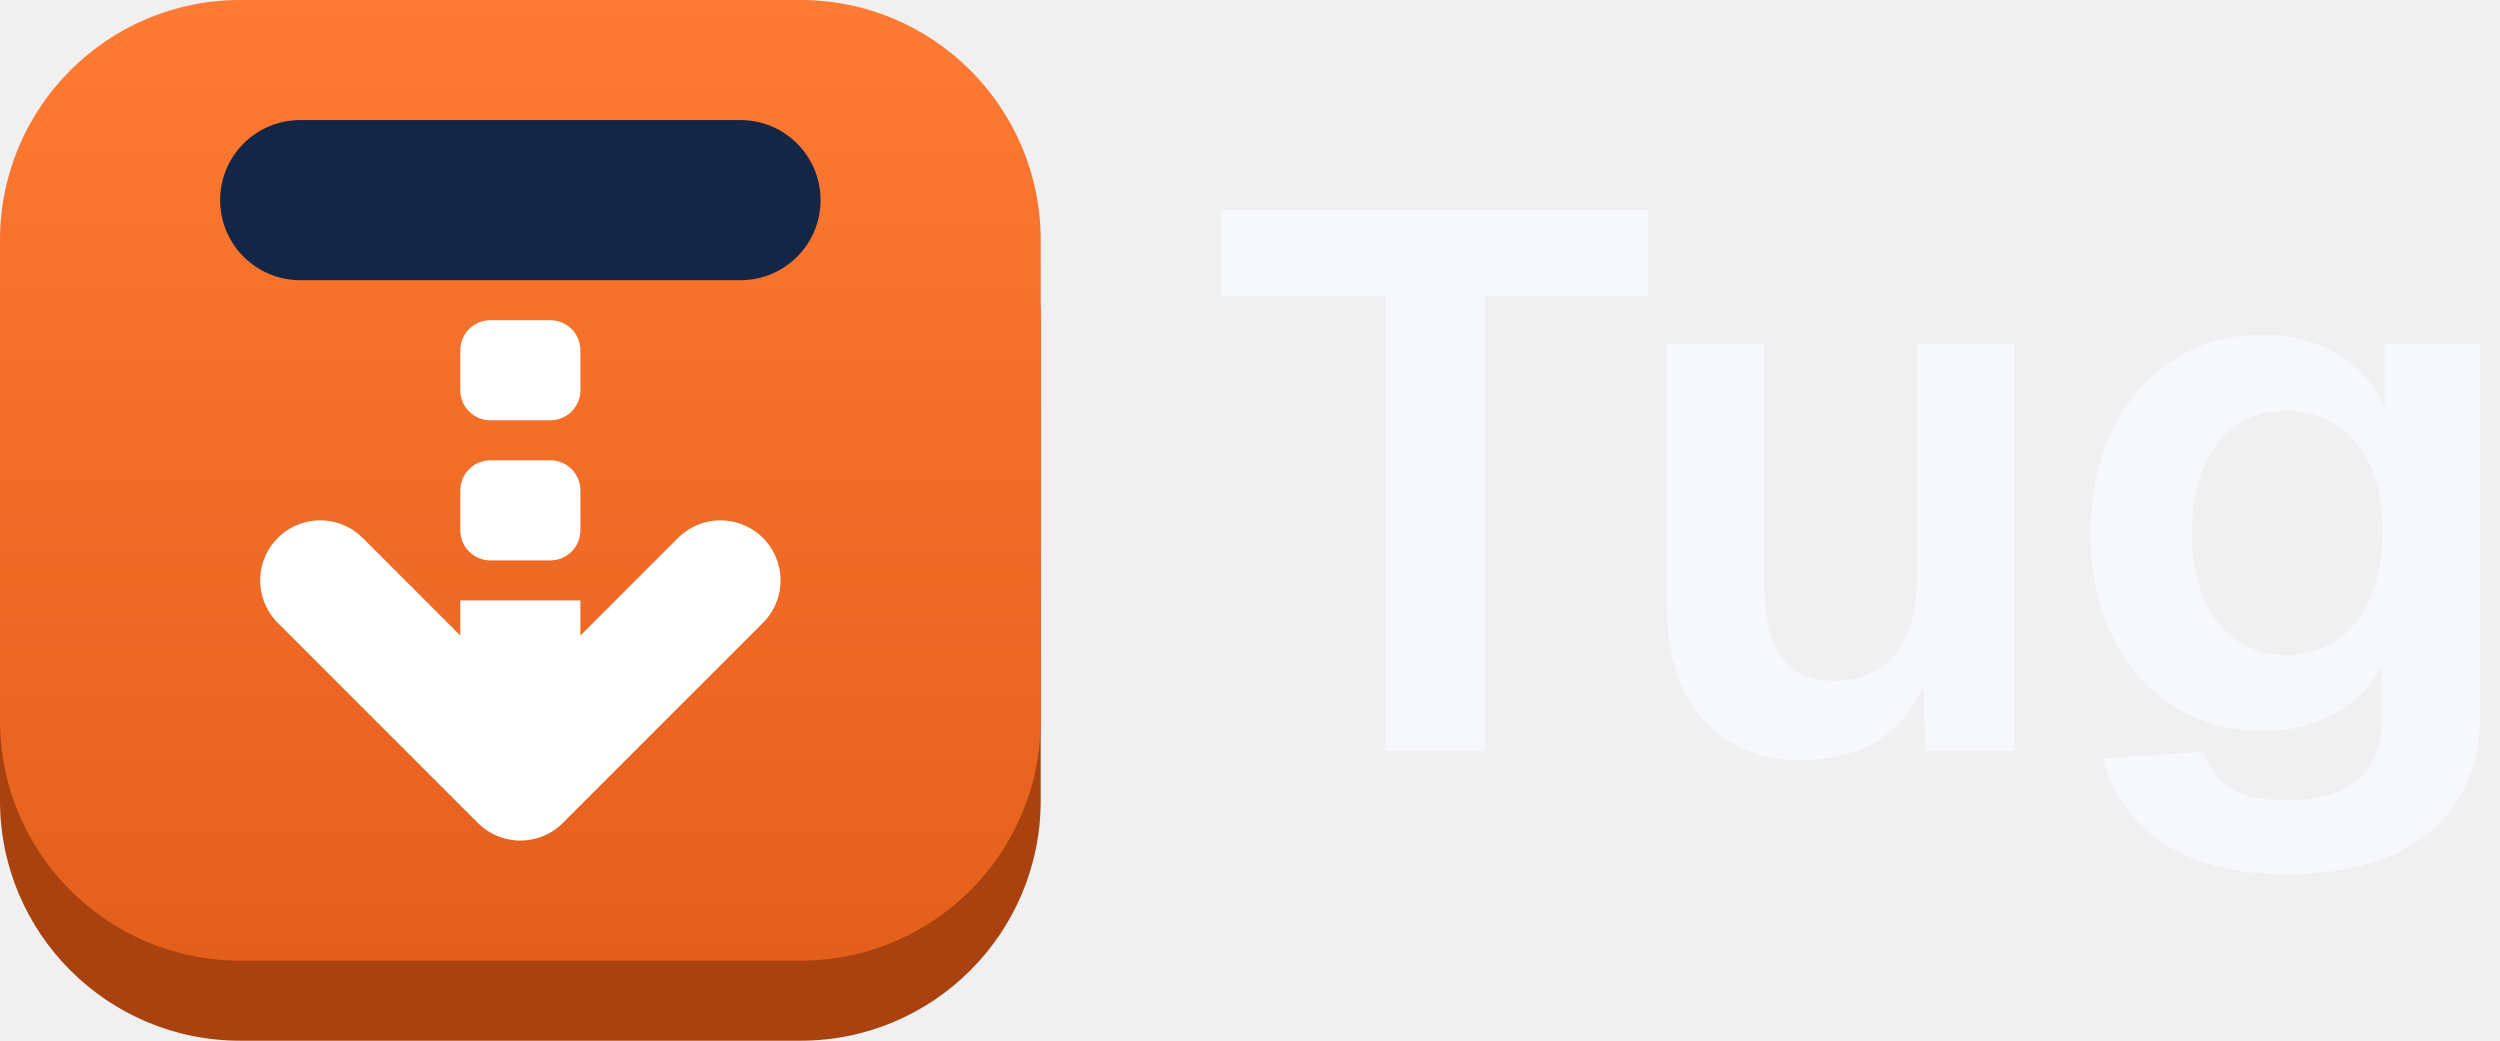
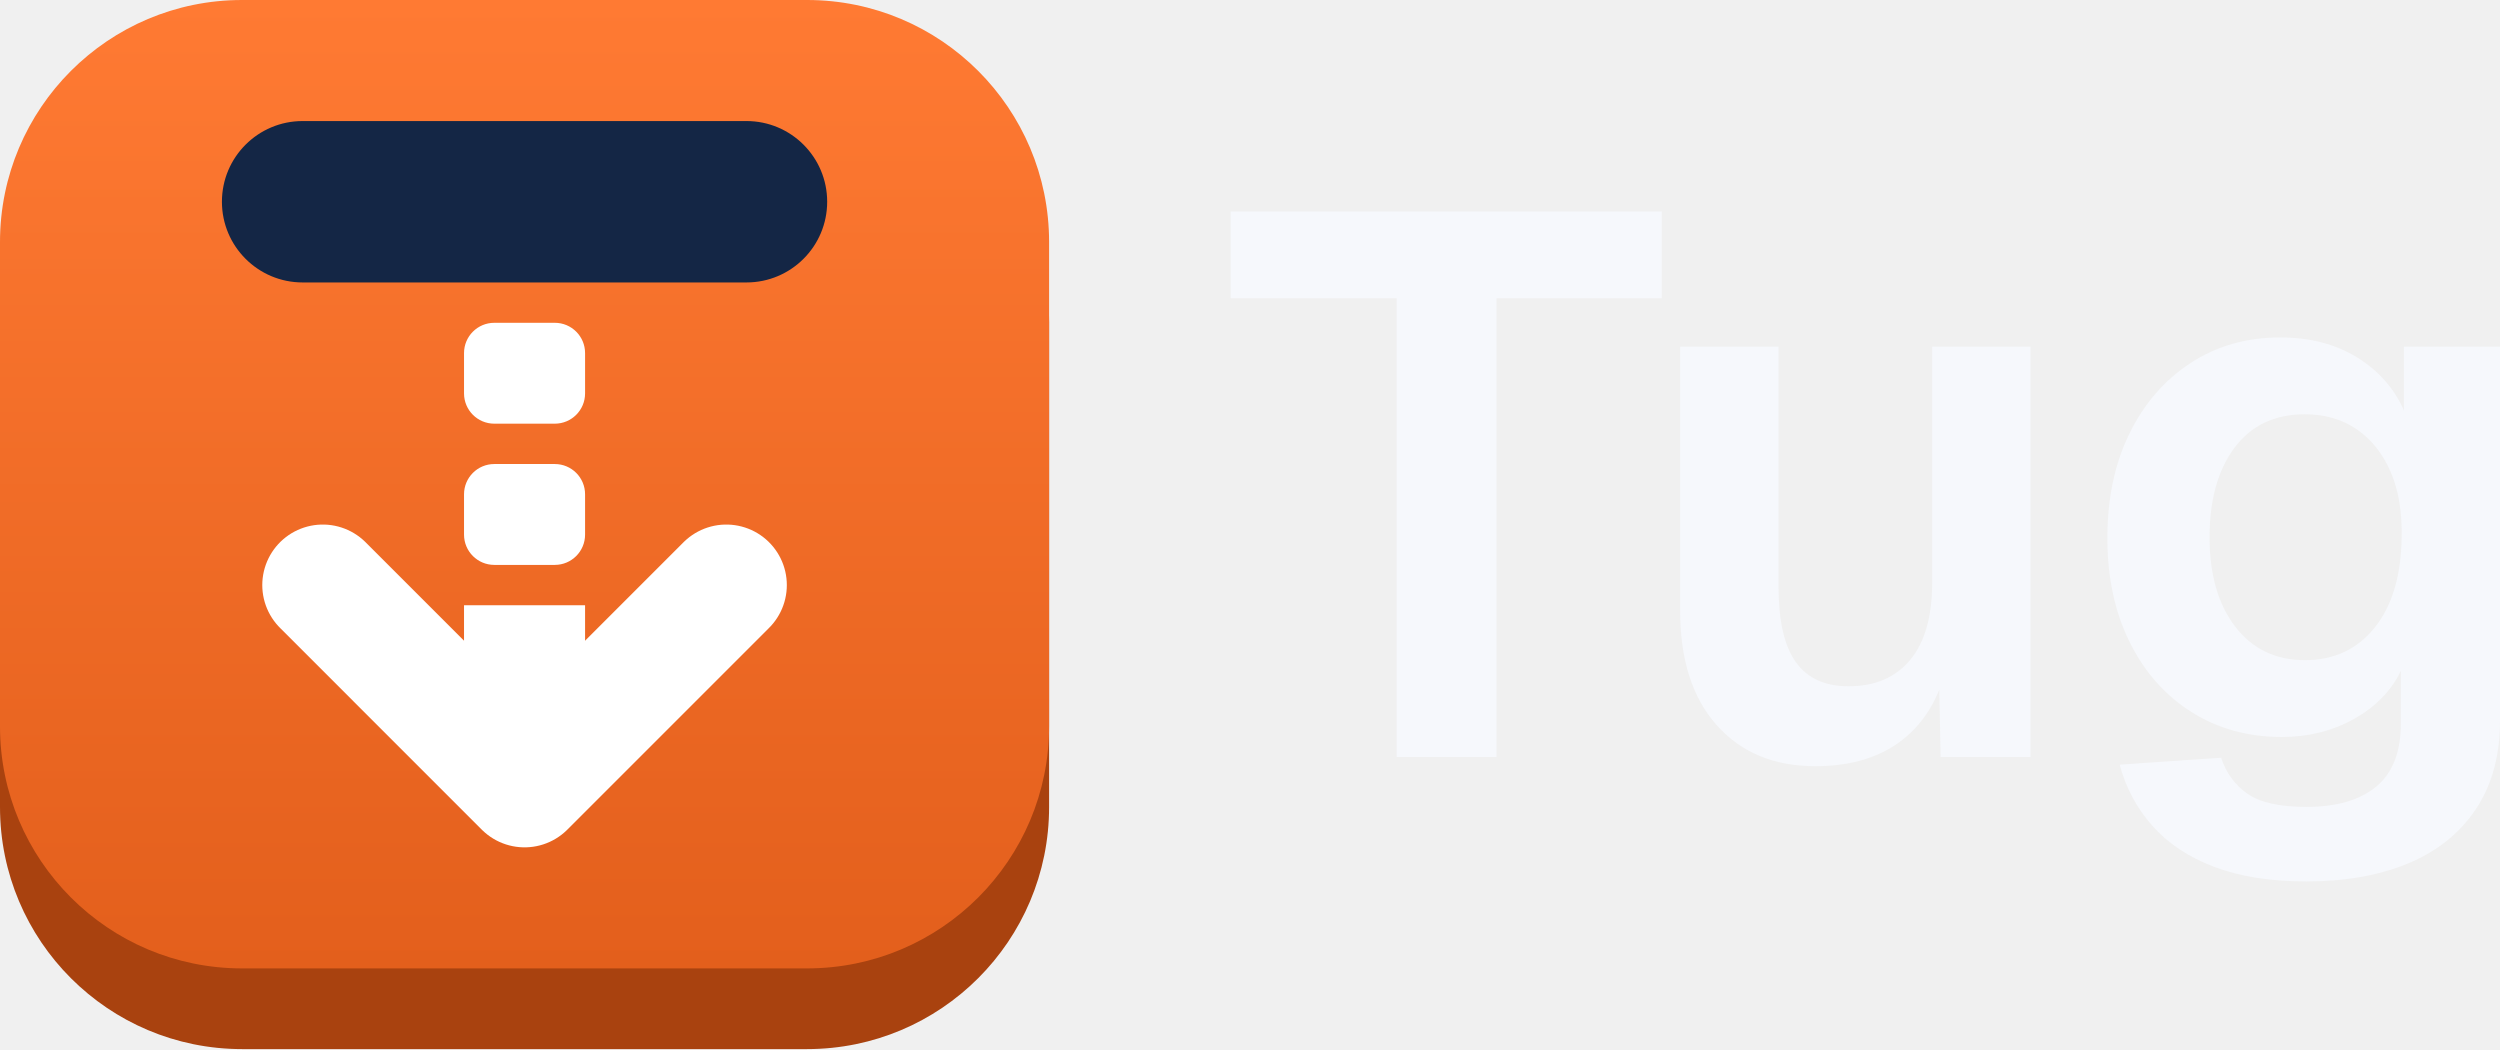
- <svg xmlns="http://www.w3.org/2000/svg" viewBox="12 12 249.831 104" role="img" aria-label="Tug">
+ <svg xmlns="http://www.w3.org/2000/svg" viewBox="12 12 247.831 104" role="img" aria-label="Tug">
  <defs>
    <linearGradient id="tug-face" x1="0" y1="12" x2="0" y2="108" gradientUnits="userSpaceOnUse">
      <stop offset="0" stop-color="#FF7A33" />
      <stop offset="1" stop-color="#E35F1C" />
    </linearGradient>
  </defs>
  <rect x="12" y="20" width="104" height="96" rx="24" fill="#A9420F" />
  <rect x="12" y="12" width="104" height="96" rx="24" fill="url(#tug-face)" />
  <rect x="58" y="44" width="12" height="10" rx="3" fill="#FFFFFF" />
  <rect x="58" y="58" width="12" height="10" rx="3" fill="#FFFFFF" />
  <rect x="58" y="72" width="12" height="14" fill="#FFFFFF" />
  <path d="M44 70L64 90L84 70" fill="none" stroke="#FFFFFF" stroke-width="12" stroke-linecap="round" stroke-linejoin="round" />
  <rect x="34" y="24" width="60" height="16" rx="8" fill="#142645" />
  <path transform="translate(133.162 87.04) scale(0.076169)" fill="#F6F8FC" d="M227 0V-597H11V-710H572V-597H357V0ZM772 12Q691 12 643.5 -41.5Q596 -95 596 -190V-534H724V-222Q724 -155 746.5 -123.5Q769 -92 815 -92Q867 -92 895.5 -126.5Q924 -161 924 -227V-534H1052V0H935L932 -147L948 -142Q936 -66 891 -27Q846 12 772 12ZM1411 162Q1341 162 1291 143Q1241 124 1210.5 89.5Q1180 55 1168 10L1300 1Q1310 31 1334.5 48Q1359 65 1411 65Q1470 65 1502 38.5Q1534 12 1534 -44V-112Q1515 -73 1473 -49.5Q1431 -26 1379 -26Q1313 -26 1261.5 -58.5Q1210 -91 1181 -149.5Q1152 -208 1152 -285Q1152 -362 1180.5 -420.5Q1209 -479 1260 -512.5Q1311 -546 1377 -546Q1435 -546 1477 -520Q1519 -494 1538 -451V-534H1663V-47Q1663 21 1631.5 68Q1600 115 1543.5 138.5Q1487 162 1411 162ZM1409 -126Q1466 -126 1500 -168.5Q1534 -211 1535 -286Q1536 -336 1520.5 -371.5Q1505 -407 1476.5 -426.5Q1448 -446 1409 -446Q1350 -446 1317.5 -402.5Q1285 -359 1285 -286Q1285 -213 1318.5 -169.5Q1352 -126 1409 -126Z" />
</svg>
